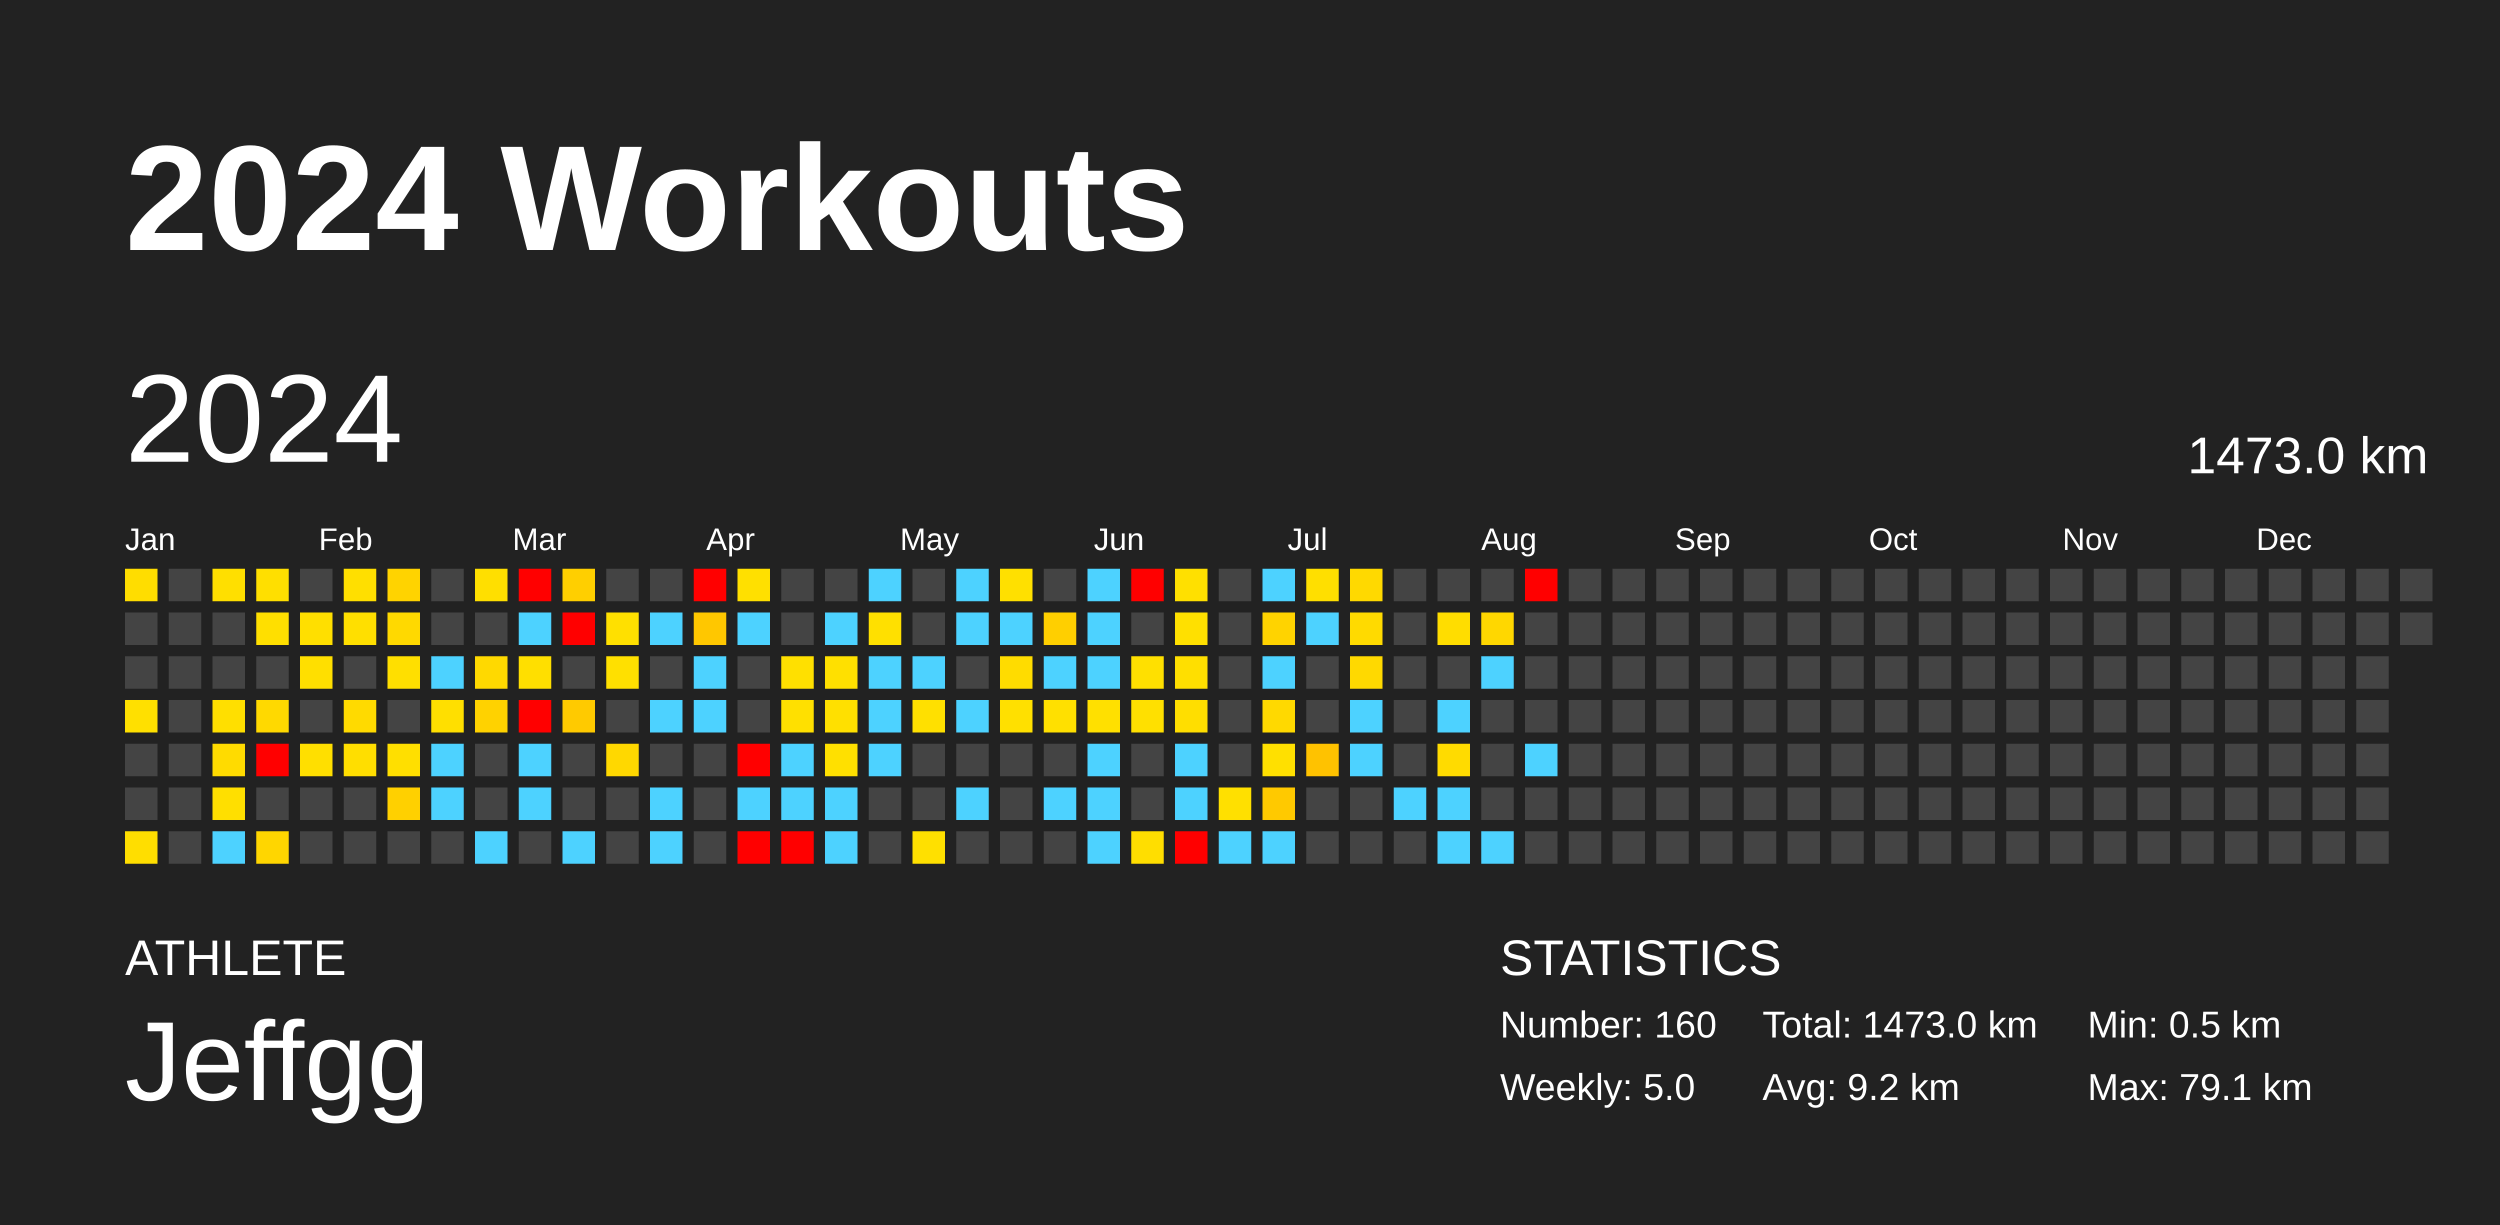
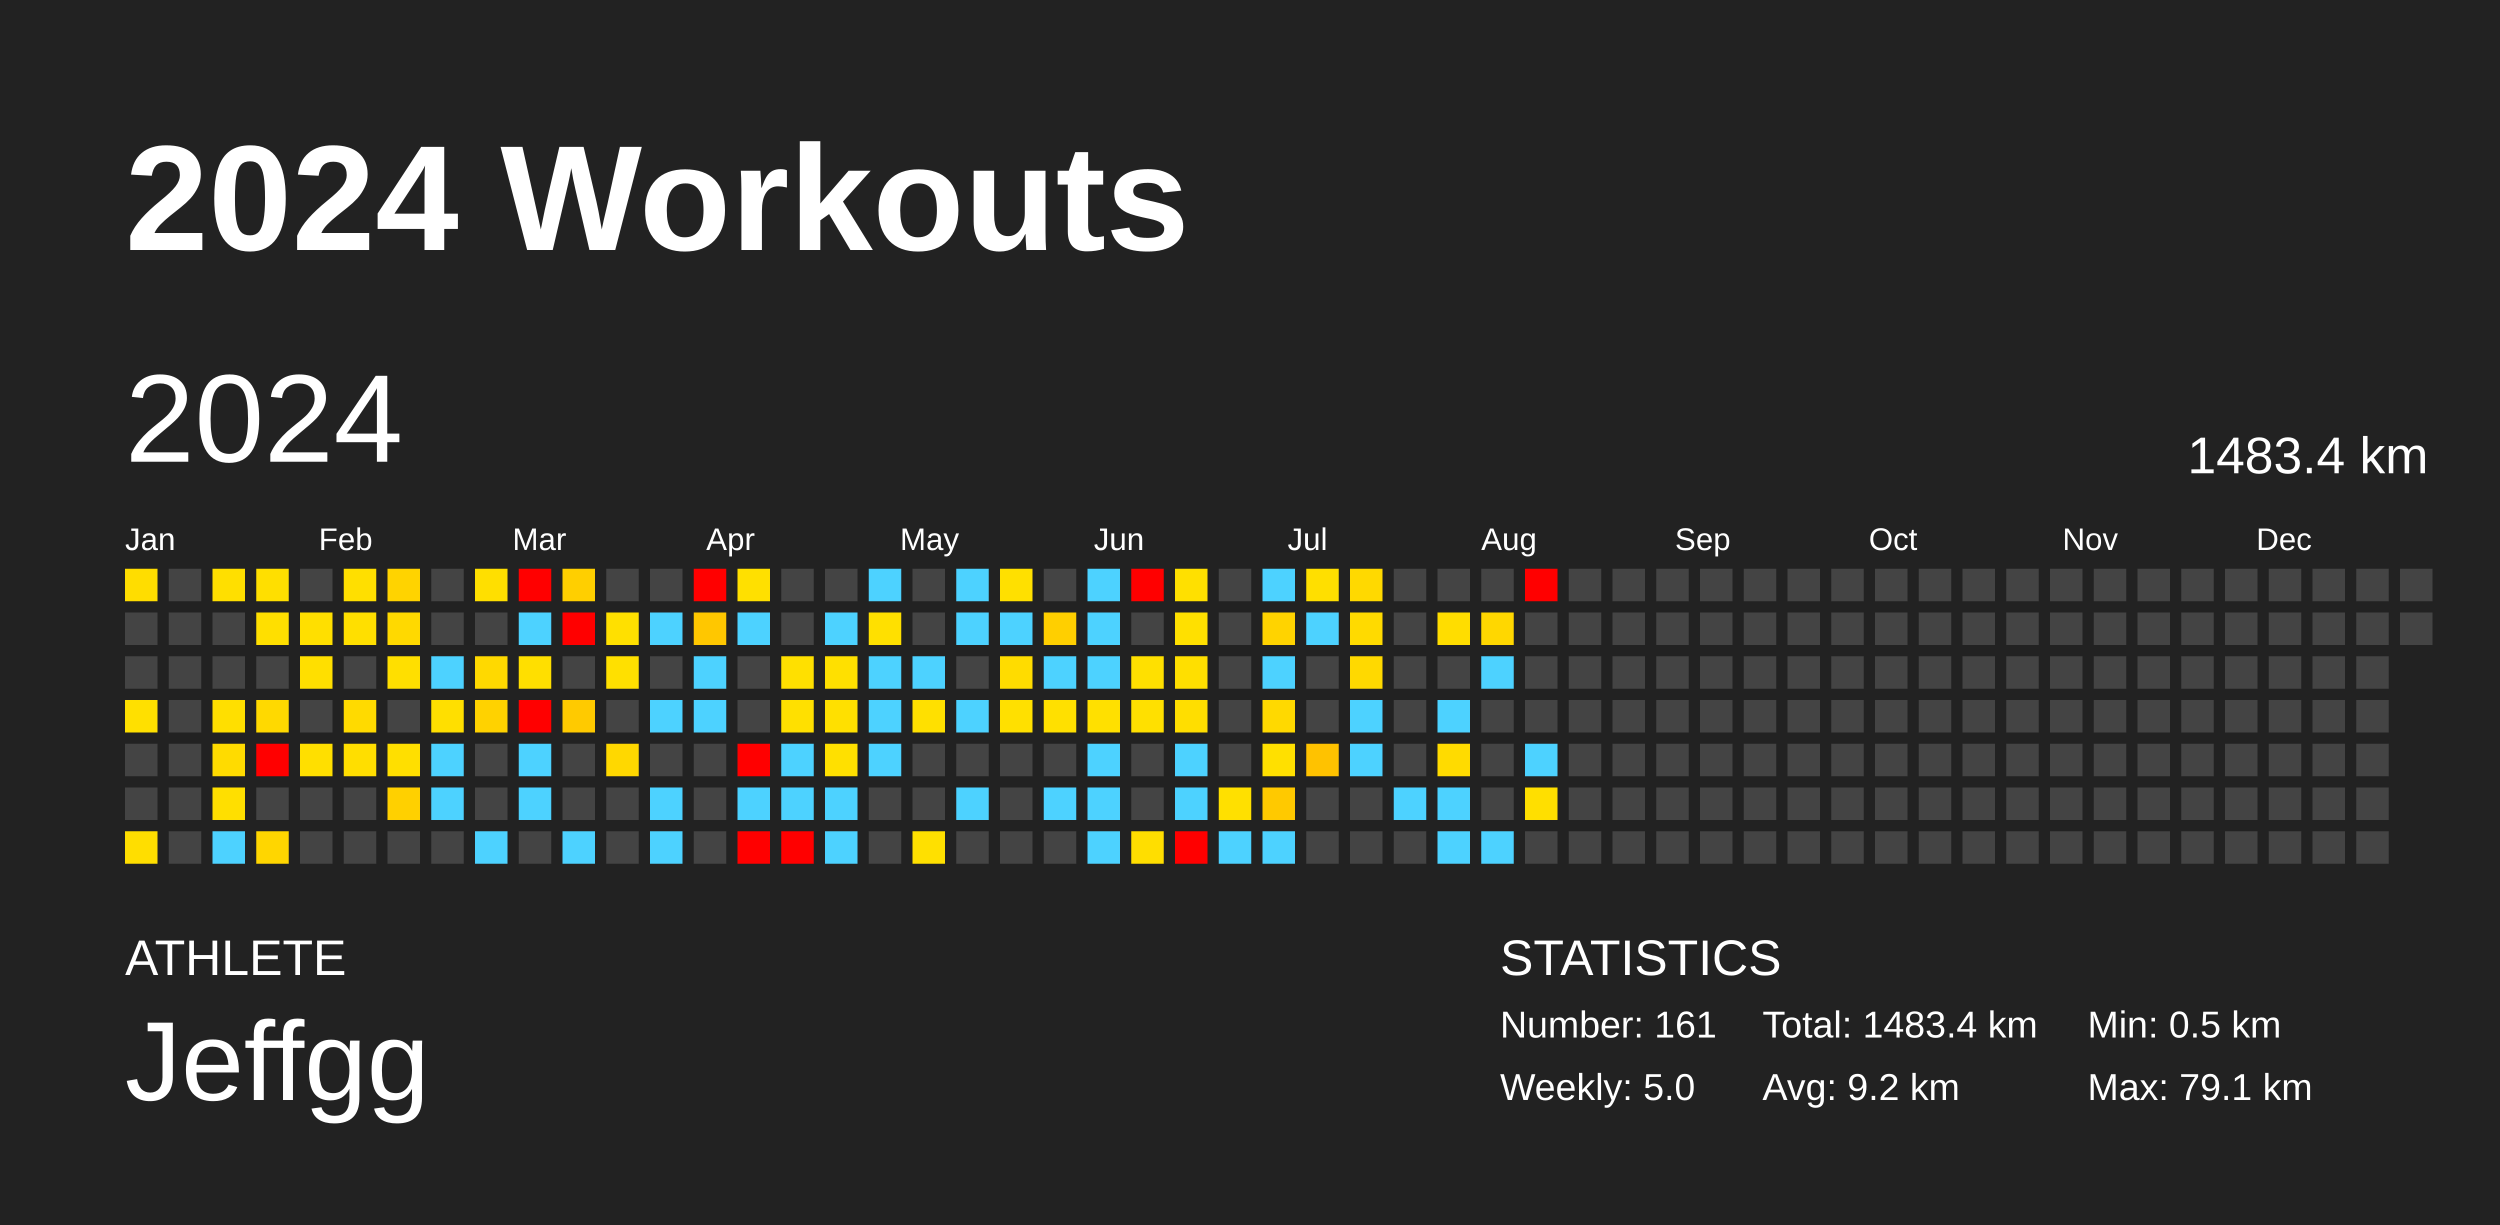
<svg xmlns="http://www.w3.org/2000/svg" baseProfile="full" height="98mm" version="1.1" viewBox="0,0,200,98" width="200mm">
  <defs />
  <rect fill="#222222" height="98" width="200" x="0" y="0" />
  <text fill="#FFFFFF" style="font-size:12px; font-family:Arial; font-weight:bold;" x="10" y="20">2024 Workouts</text>
  <text fill="#FFFFFF" style="font-size:4px; font-family:Arial" x="10" y="78">ATHLETE</text>
  <text fill="#FFFFFF" style="font-size:9px; font-family:Arial" x="10" y="88">Jeffgg</text>
  <text fill="#FFFFFF" style="font-size:4px; font-family:Arial" x="120" y="78">STATISTICS</text>
-   <text fill="#FFFFFF" style="font-size:3px; font-family:Arial" x="120" y="83">Number: 160</text>
+   <text fill="#FFFFFF" style="font-size:3px; font-family:Arial" x="120" y="83">Number: 161</text>
  <text fill="#FFFFFF" style="font-size:3px; font-family:Arial" x="120" y="88">Weekly: 5.0</text>
-   <text fill="#FFFFFF" style="font-size:3px; font-family:Arial" x="141" y="83">Total: 1473.0 km</text>
+   <text fill="#FFFFFF" style="font-size:3px; font-family:Arial" x="141" y="83">Total: 1483.4 km</text>
  <text fill="#FFFFFF" style="font-size:3px; font-family:Arial" x="141" y="88">Avg: 9.2 km</text>
  <text fill="#FFFFFF" style="font-size:3px; font-family:Arial" x="167" y="83">Min: 0.5 km</text>
  <text fill="#FFFFFF" style="font-size:3px; font-family:Arial" x="167" y="88">Max: 79.1 km</text>
  <text dominant-baseline="hanging" fill="#FFFFFF" style="font-size:10.0px; font-family:Arial;" x="10" y="30">2024</text>
-   <text dominant-baseline="hanging" fill="#FFFFFF" style="font-size:4.125px; font-family:Arial;" x="175" y="35">1473.0 km</text>
+   <text dominant-baseline="hanging" fill="#FFFFFF" style="font-size:4.125px; font-family:Arial;" x="175" y="35">1483.4 km</text>
  <text fill="#FFFFFF" style="font-size:2.5px; font-family:Arial" x="10.0" y="44">Jan</text>
  <text fill="#FFFFFF" style="font-size:2.5px; font-family:Arial" x="25.5" y="44">Feb</text>
  <text fill="#FFFFFF" style="font-size:2.5px; font-family:Arial" x="41.0" y="44">Mar</text>
  <text fill="#FFFFFF" style="font-size:2.5px; font-family:Arial" x="56.5" y="44">Apr</text>
  <text fill="#FFFFFF" style="font-size:2.5px; font-family:Arial" x="72.0" y="44">May</text>
  <text fill="#FFFFFF" style="font-size:2.5px; font-family:Arial" x="87.5" y="44">Jun</text>
  <text fill="#FFFFFF" style="font-size:2.5px; font-family:Arial" x="103.0" y="44">Jul</text>
  <text fill="#FFFFFF" style="font-size:2.5px; font-family:Arial" x="118.5" y="44">Aug</text>
  <text fill="#FFFFFF" style="font-size:2.5px; font-family:Arial" x="134.0" y="44">Sep</text>
  <text fill="#FFFFFF" style="font-size:2.5px; font-family:Arial" x="149.5" y="44">Oct</text>
  <text fill="#FFFFFF" style="font-size:2.5px; font-family:Arial" x="165.0" y="44">Nov</text>
  <text fill="#FFFFFF" style="font-size:2.5px; font-family:Arial" x="180.5" y="44">Dec</text>
  <rect fill="#ffdd00" height="2.6" width="2.6" x="10.0" y="45.5" />
  <rect fill="#444444" height="2.6" width="2.6" x="10.0" y="49.0" />
  <rect fill="#444444" height="2.6" width="2.6" x="10.0" y="52.5" />
  <rect fill="#ffe000" height="2.6" width="2.6" x="10.0" y="56.0" />
  <rect fill="#444444" height="2.6" width="2.6" x="10.0" y="59.5" />
  <rect fill="#444444" height="2.6" width="2.6" x="10.0" y="63.0" />
  <rect fill="#ffde00" height="2.6" width="2.6" x="10.0" y="66.5" />
  <rect fill="#444444" height="2.6" width="2.6" x="13.5" y="45.5" />
  <rect fill="#444444" height="2.6" width="2.6" x="13.5" y="49.0" />
  <rect fill="#444444" height="2.6" width="2.6" x="13.5" y="52.5" />
  <rect fill="#444444" height="2.6" width="2.6" x="13.5" y="56.0" />
  <rect fill="#444444" height="2.6" width="2.6" x="13.5" y="59.5" />
  <rect fill="#444444" height="2.6" width="2.6" x="13.5" y="63.0" />
  <rect fill="#444444" height="2.6" width="2.6" x="13.5" y="66.5" />
  <rect fill="#ffdf00" height="2.6" width="2.6" x="17.0" y="45.5" />
  <rect fill="#444444" height="2.6" width="2.6" x="17.0" y="49.0" />
  <rect fill="#444444" height="2.6" width="2.6" x="17.0" y="52.5" />
  <rect fill="#ffdf00" height="2.6" width="2.6" x="17.0" y="56.0" />
  <rect fill="#ffdb00" height="2.6" width="2.6" x="17.0" y="59.5" />
  <rect fill="#ffdf00" height="2.6" width="2.6" x="17.0" y="63.0" />
  <rect fill="#4dd2ff" height="2.6" width="2.6" x="17.0" y="66.5" />
  <rect fill="#ffdf00" height="2.6" width="2.6" x="20.5" y="45.5" />
  <rect fill="#ffdf00" height="2.6" width="2.6" x="20.5" y="49.0" />
  <rect fill="#444444" height="2.6" width="2.6" x="20.5" y="52.5" />
  <rect fill="#ffd900" height="2.6" width="2.6" x="20.5" y="56.0" />
  <rect fill="red" height="2.6" width="2.6" x="20.5" y="59.5" />
  <rect fill="#444444" height="2.6" width="2.6" x="20.5" y="63.0" />
  <rect fill="#ffd600" height="2.6" width="2.6" x="20.5" y="66.5" />
  <rect fill="#444444" height="2.6" width="2.6" x="24.0" y="45.5" />
  <rect fill="#ffdf00" height="2.6" width="2.6" x="24.0" y="49.0" />
  <rect fill="#ffdf00" height="2.6" width="2.6" x="24.0" y="52.5" />
  <rect fill="#444444" height="2.6" width="2.6" x="24.0" y="56.0" />
  <rect fill="#ffdf00" height="2.6" width="2.6" x="24.0" y="59.5" />
  <rect fill="#444444" height="2.6" width="2.6" x="24.0" y="63.0" />
  <rect fill="#444444" height="2.6" width="2.6" x="24.0" y="66.5" />
  <rect fill="#ffdf00" height="2.6" width="2.6" x="27.5" y="45.5" />
  <rect fill="#ffdf00" height="2.6" width="2.6" x="27.5" y="49.0" />
  <rect fill="#444444" height="2.6" width="2.6" x="27.5" y="52.5" />
  <rect fill="#ffda00" height="2.6" width="2.6" x="27.5" y="56.0" />
  <rect fill="#ffde00" height="2.6" width="2.6" x="27.5" y="59.5" />
  <rect fill="#444444" height="2.6" width="2.6" x="27.5" y="63.0" />
  <rect fill="#444444" height="2.6" width="2.6" x="27.5" y="66.5" />
  <rect fill="#ffd300" height="2.6" width="2.6" x="31.0" y="45.5" />
  <rect fill="#ffd900" height="2.6" width="2.6" x="31.0" y="49.0" />
  <rect fill="#ffdf00" height="2.6" width="2.6" x="31.0" y="52.5" />
  <rect fill="#444444" height="2.6" width="2.6" x="31.0" y="56.0" />
  <rect fill="#ffdf00" height="2.6" width="2.6" x="31.0" y="59.5" />
  <rect fill="#ffd000" height="2.6" width="2.6" x="31.0" y="63.0" />
  <rect fill="#444444" height="2.6" width="2.6" x="31.0" y="66.5" />
  <rect fill="#444444" height="2.6" width="2.6" x="34.5" y="45.5" />
  <rect fill="#444444" height="2.6" width="2.6" x="34.5" y="49.0" />
  <rect fill="#4dd2ff" height="2.6" width="2.6" x="34.5" y="52.5" />
  <rect fill="#ffdf00" height="2.6" width="2.6" x="34.5" y="56.0" />
  <rect fill="#4dd2ff" height="2.6" width="2.6" x="34.5" y="59.5" />
  <rect fill="#4dd2ff" height="2.6" width="2.6" x="34.5" y="63.0" />
  <rect fill="#444444" height="2.6" width="2.6" x="34.5" y="66.5" />
  <rect fill="#ffdf00" height="2.6" width="2.6" x="38.0" y="45.5" />
  <rect fill="#444444" height="2.6" width="2.6" x="38.0" y="49.0" />
  <rect fill="#ffd900" height="2.6" width="2.6" x="38.0" y="52.5" />
  <rect fill="#ffd200" height="2.6" width="2.6" x="38.0" y="56.0" />
  <rect fill="#444444" height="2.6" width="2.6" x="38.0" y="59.5" />
  <rect fill="#444444" height="2.6" width="2.6" x="38.0" y="63.0" />
  <rect fill="#4dd2ff" height="2.6" width="2.6" x="38.0" y="66.5" />
  <rect fill="red" height="2.6" width="2.6" x="41.5" y="45.5" />
  <rect fill="#4dd2ff" height="2.6" width="2.6" x="41.5" y="49.0" />
  <rect fill="#ffdf00" height="2.6" width="2.6" x="41.5" y="52.5" />
  <rect fill="red" height="2.6" width="2.6" x="41.5" y="56.0" />
  <rect fill="#4dd2ff" height="2.6" width="2.6" x="41.5" y="59.5" />
  <rect fill="#4dd2ff" height="2.6" width="2.6" x="41.5" y="63.0" />
  <rect fill="#444444" height="2.6" width="2.6" x="41.5" y="66.5" />
  <rect fill="#ffcf00" height="2.6" width="2.6" x="45.0" y="45.5" />
  <rect fill="red" height="2.6" width="2.6" x="45.0" y="49.0" />
  <rect fill="#444444" height="2.6" width="2.6" x="45.0" y="52.5" />
  <rect fill="#ffca00" height="2.6" width="2.6" x="45.0" y="56.0" />
  <rect fill="#444444" height="2.6" width="2.6" x="45.0" y="59.5" />
  <rect fill="#444444" height="2.6" width="2.6" x="45.0" y="63.0" />
  <rect fill="#4dd2ff" height="2.6" width="2.6" x="45.0" y="66.5" />
  <rect fill="#444444" height="2.6" width="2.6" x="48.5" y="45.5" />
  <rect fill="#ffe000" height="2.6" width="2.6" x="48.5" y="49.0" />
  <rect fill="#ffe000" height="2.6" width="2.6" x="48.5" y="52.5" />
  <rect fill="#444444" height="2.6" width="2.6" x="48.5" y="56.0" />
  <rect fill="#ffd800" height="2.6" width="2.6" x="48.5" y="59.5" />
  <rect fill="#444444" height="2.6" width="2.6" x="48.5" y="63.0" />
  <rect fill="#444444" height="2.6" width="2.6" x="48.5" y="66.5" />
  <rect fill="#444444" height="2.6" width="2.6" x="52.0" y="45.5" />
  <rect fill="#4dd2ff" height="2.6" width="2.6" x="52.0" y="49.0" />
  <rect fill="#444444" height="2.6" width="2.6" x="52.0" y="52.5" />
  <rect fill="#4dd2ff" height="2.6" width="2.6" x="52.0" y="56.0" />
  <rect fill="#444444" height="2.6" width="2.6" x="52.0" y="59.5" />
  <rect fill="#4dd2ff" height="2.6" width="2.6" x="52.0" y="63.0" />
  <rect fill="#4dd2ff" height="2.6" width="2.6" x="52.0" y="66.5" />
  <rect fill="red" height="2.6" width="2.6" x="55.5" y="45.5" />
  <rect fill="#ffc700" height="2.6" width="2.6" x="55.5" y="49.0" />
  <rect fill="#4dd2ff" height="2.6" width="2.6" x="55.5" y="52.5" />
  <rect fill="#4dd2ff" height="2.6" width="2.6" x="55.5" y="56.0" />
  <rect fill="#444444" height="2.6" width="2.6" x="55.5" y="59.5" />
  <rect fill="#444444" height="2.6" width="2.6" x="55.5" y="63.0" />
  <rect fill="#444444" height="2.6" width="2.6" x="55.5" y="66.5" />
  <rect fill="#ffe000" height="2.6" width="2.6" x="59.0" y="45.5" />
  <rect fill="#4dd2ff" height="2.6" width="2.6" x="59.0" y="49.0" />
  <rect fill="#444444" height="2.6" width="2.6" x="59.0" y="52.5" />
  <rect fill="#444444" height="2.6" width="2.6" x="59.0" y="56.0" />
  <rect fill="red" height="2.6" width="2.6" x="59.0" y="59.5" />
  <rect fill="#4dd2ff" height="2.6" width="2.6" x="59.0" y="63.0" />
  <rect fill="red" height="2.6" width="2.6" x="59.0" y="66.5" />
  <rect fill="#444444" height="2.6" width="2.6" x="62.5" y="45.5" />
  <rect fill="#444444" height="2.6" width="2.6" x="62.5" y="49.0" />
  <rect fill="#ffe000" height="2.6" width="2.6" x="62.5" y="52.5" />
  <rect fill="#ffe000" height="2.6" width="2.6" x="62.5" y="56.0" />
  <rect fill="#4dd2ff" height="2.6" width="2.6" x="62.5" y="59.5" />
  <rect fill="#4dd2ff" height="2.6" width="2.6" x="62.5" y="63.0" />
  <rect fill="red" height="2.6" width="2.6" x="62.5" y="66.5" />
  <rect fill="#444444" height="2.6" width="2.6" x="66.0" y="45.5" />
  <rect fill="#4dd2ff" height="2.6" width="2.6" x="66.0" y="49.0" />
  <rect fill="#ffe000" height="2.6" width="2.6" x="66.0" y="52.5" />
  <rect fill="#ffe000" height="2.6" width="2.6" x="66.0" y="56.0" />
  <rect fill="#ffe000" height="2.6" width="2.6" x="66.0" y="59.5" />
  <rect fill="#4dd2ff" height="2.6" width="2.6" x="66.0" y="63.0" />
  <rect fill="#4dd2ff" height="2.6" width="2.6" x="66.0" y="66.5" />
  <rect fill="#4dd2ff" height="2.6" width="2.6" x="69.5" y="45.5" />
  <rect fill="#ffe000" height="2.6" width="2.6" x="69.5" y="49.0" />
  <rect fill="#4dd2ff" height="2.6" width="2.6" x="69.5" y="52.5" />
  <rect fill="#4dd2ff" height="2.6" width="2.6" x="69.5" y="56.0" />
  <rect fill="#4dd2ff" height="2.6" width="2.6" x="69.5" y="59.5" />
  <rect fill="#444444" height="2.6" width="2.6" x="69.5" y="63.0" />
  <rect fill="#444444" height="2.6" width="2.6" x="69.5" y="66.5" />
  <rect fill="#444444" height="2.6" width="2.6" x="73.0" y="45.5" />
  <rect fill="#444444" height="2.6" width="2.6" x="73.0" y="49.0" />
  <rect fill="#4dd2ff" height="2.6" width="2.6" x="73.0" y="52.5" />
  <rect fill="#ffe000" height="2.6" width="2.6" x="73.0" y="56.0" />
  <rect fill="#444444" height="2.6" width="2.6" x="73.0" y="59.5" />
  <rect fill="#444444" height="2.6" width="2.6" x="73.0" y="63.0" />
  <rect fill="#ffe000" height="2.6" width="2.6" x="73.0" y="66.5" />
  <rect fill="#4dd2ff" height="2.6" width="2.6" x="76.5" y="45.5" />
  <rect fill="#4dd2ff" height="2.6" width="2.6" x="76.5" y="49.0" />
  <rect fill="#444444" height="2.6" width="2.6" x="76.5" y="52.5" />
  <rect fill="#4dd2ff" height="2.6" width="2.6" x="76.5" y="56.0" />
  <rect fill="#444444" height="2.6" width="2.6" x="76.5" y="59.5" />
  <rect fill="#4dd2ff" height="2.6" width="2.6" x="76.5" y="63.0" />
  <rect fill="#444444" height="2.6" width="2.6" x="76.5" y="66.5" />
  <rect fill="#ffe000" height="2.6" width="2.6" x="80.0" y="45.5" />
  <rect fill="#4dd2ff" height="2.6" width="2.6" x="80.0" y="49.0" />
  <rect fill="#ffdc00" height="2.6" width="2.6" x="80.0" y="52.5" />
  <rect fill="#ffe000" height="2.6" width="2.6" x="80.0" y="56.0" />
  <rect fill="#444444" height="2.6" width="2.6" x="80.0" y="59.5" />
  <rect fill="#444444" height="2.6" width="2.6" x="80.0" y="63.0" />
  <rect fill="#444444" height="2.6" width="2.6" x="80.0" y="66.5" />
  <rect fill="#444444" height="2.6" width="2.6" x="83.5" y="45.5" />
  <rect fill="#ffcf00" height="2.6" width="2.6" x="83.5" y="49.0" />
  <rect fill="#4dd2ff" height="2.6" width="2.6" x="83.5" y="52.5" />
  <rect fill="#ffe000" height="2.6" width="2.6" x="83.5" y="56.0" />
  <rect fill="#444444" height="2.6" width="2.6" x="83.5" y="59.5" />
  <rect fill="#4dd2ff" height="2.6" width="2.6" x="83.5" y="63.0" />
  <rect fill="#444444" height="2.6" width="2.6" x="83.5" y="66.5" />
  <rect fill="#4dd2ff" height="2.6" width="2.6" x="87.0" y="45.5" />
  <rect fill="#4dd2ff" height="2.6" width="2.6" x="87.0" y="49.0" />
  <rect fill="#4dd2ff" height="2.6" width="2.6" x="87.0" y="52.5" />
  <rect fill="#ffe000" height="2.6" width="2.6" x="87.0" y="56.0" />
  <rect fill="#4dd2ff" height="2.6" width="2.6" x="87.0" y="59.5" />
  <rect fill="#4dd2ff" height="2.6" width="2.6" x="87.0" y="63.0" />
  <rect fill="#4dd2ff" height="2.6" width="2.6" x="87.0" y="66.5" />
  <rect fill="red" height="2.6" width="2.6" x="90.5" y="45.5" />
  <rect fill="#444444" height="2.6" width="2.6" x="90.5" y="49.0" />
  <rect fill="#ffe000" height="2.6" width="2.6" x="90.5" y="52.5" />
  <rect fill="#ffe000" height="2.6" width="2.6" x="90.5" y="56.0" />
  <rect fill="#444444" height="2.6" width="2.6" x="90.5" y="59.5" />
  <rect fill="#444444" height="2.6" width="2.6" x="90.5" y="63.0" />
  <rect fill="#ffde00" height="2.6" width="2.6" x="90.5" y="66.5" />
  <rect fill="#ffe000" height="2.6" width="2.6" x="94.0" y="45.5" />
  <rect fill="#ffe000" height="2.6" width="2.6" x="94.0" y="49.0" />
  <rect fill="#ffdf00" height="2.6" width="2.6" x="94.0" y="52.5" />
  <rect fill="#ffde00" height="2.6" width="2.6" x="94.0" y="56.0" />
  <rect fill="#4dd2ff" height="2.6" width="2.6" x="94.0" y="59.5" />
  <rect fill="#4dd2ff" height="2.6" width="2.6" x="94.0" y="63.0" />
  <rect fill="red" height="2.6" width="2.6" x="94.0" y="66.5" />
  <rect fill="#444444" height="2.6" width="2.6" x="97.5" y="45.5" />
  <rect fill="#444444" height="2.6" width="2.6" x="97.5" y="49.0" />
  <rect fill="#444444" height="2.6" width="2.6" x="97.5" y="52.5" />
  <rect fill="#444444" height="2.6" width="2.6" x="97.5" y="56.0" />
  <rect fill="#444444" height="2.6" width="2.6" x="97.5" y="59.5" />
  <rect fill="#ffe000" height="2.6" width="2.6" x="97.5" y="63.0" />
  <rect fill="#4dd2ff" height="2.6" width="2.6" x="97.5" y="66.5" />
  <rect fill="#4dd2ff" height="2.6" width="2.6" x="101.0" y="45.5" />
  <rect fill="#ffd300" height="2.6" width="2.6" x="101.0" y="49.0" />
  <rect fill="#4dd2ff" height="2.6" width="2.6" x="101.0" y="52.5" />
  <rect fill="#ffd900" height="2.6" width="2.6" x="101.0" y="56.0" />
  <rect fill="#ffe000" height="2.6" width="2.6" x="101.0" y="59.5" />
  <rect fill="#ffc900" height="2.6" width="2.6" x="101.0" y="63.0" />
  <rect fill="#4dd2ff" height="2.6" width="2.6" x="101.0" y="66.5" />
  <rect fill="#ffdf00" height="2.6" width="2.6" x="104.5" y="45.5" />
  <rect fill="#4dd2ff" height="2.6" width="2.6" x="104.5" y="49.0" />
  <rect fill="#444444" height="2.6" width="2.6" x="104.5" y="52.5" />
  <rect fill="#444444" height="2.6" width="2.6" x="104.5" y="56.0" />
  <rect fill="#ffc200" height="2.6" width="2.6" x="104.5" y="59.5" />
  <rect fill="#444444" height="2.6" width="2.6" x="104.5" y="63.0" />
  <rect fill="#444444" height="2.6" width="2.6" x="104.5" y="66.5" />
  <rect fill="#ffd900" height="2.6" width="2.6" x="108.0" y="45.5" />
  <rect fill="#ffda00" height="2.6" width="2.6" x="108.0" y="49.0" />
  <rect fill="#ffd900" height="2.6" width="2.6" x="108.0" y="52.5" />
  <rect fill="#4dd2ff" height="2.6" width="2.6" x="108.0" y="56.0" />
  <rect fill="#4dd2ff" height="2.6" width="2.6" x="108.0" y="59.5" />
  <rect fill="#444444" height="2.6" width="2.6" x="108.0" y="63.0" />
  <rect fill="#444444" height="2.6" width="2.6" x="108.0" y="66.5" />
  <rect fill="#444444" height="2.6" width="2.6" x="111.5" y="45.5" />
  <rect fill="#444444" height="2.6" width="2.6" x="111.5" y="49.0" />
  <rect fill="#444444" height="2.6" width="2.6" x="111.5" y="52.5" />
  <rect fill="#444444" height="2.6" width="2.6" x="111.5" y="56.0" />
  <rect fill="#444444" height="2.6" width="2.6" x="111.5" y="59.5" />
  <rect fill="#4dd2ff" height="2.6" width="2.6" x="111.5" y="63.0" />
  <rect fill="#444444" height="2.6" width="2.6" x="111.5" y="66.5" />
  <rect fill="#444444" height="2.6" width="2.6" x="115.0" y="45.5" />
  <rect fill="#ffdd00" height="2.6" width="2.6" x="115.0" y="49.0" />
  <rect fill="#444444" height="2.6" width="2.6" x="115.0" y="52.5" />
  <rect fill="#4dd2ff" height="2.6" width="2.6" x="115.0" y="56.0" />
  <rect fill="#ffdb00" height="2.6" width="2.6" x="115.0" y="59.5" />
  <rect fill="#4dd2ff" height="2.6" width="2.6" x="115.0" y="63.0" />
  <rect fill="#4dd2ff" height="2.6" width="2.6" x="115.0" y="66.5" />
  <rect fill="#444444" height="2.6" width="2.6" x="118.5" y="45.5" />
  <rect fill="#ffd700" height="2.6" width="2.6" x="118.5" y="49.0" />
  <rect fill="#4dd2ff" height="2.6" width="2.6" x="118.5" y="52.5" />
  <rect fill="#444444" height="2.6" width="2.6" x="118.5" y="56.0" />
  <rect fill="#444444" height="2.6" width="2.6" x="118.5" y="59.5" />
  <rect fill="#444444" height="2.6" width="2.6" x="118.5" y="63.0" />
  <rect fill="#4dd2ff" height="2.6" width="2.6" x="118.5" y="66.5" />
  <rect fill="red" height="2.6" width="2.6" x="122.0" y="45.5" />
  <rect fill="#444444" height="2.6" width="2.6" x="122.0" y="49.0" />
  <rect fill="#444444" height="2.6" width="2.6" x="122.0" y="52.5" />
  <rect fill="#444444" height="2.6" width="2.6" x="122.0" y="56.0" />
  <rect fill="#4dd2ff" height="2.6" width="2.6" x="122.0" y="59.5" />
-   <rect fill="#444444" height="2.6" width="2.6" x="122.0" y="63.0" />
+   <rect fill="#ffdf00" height="2.6" width="2.6" x="122.0" y="63.0" />
  <rect fill="#444444" height="2.6" width="2.6" x="122.0" y="66.5" />
  <rect fill="#444444" height="2.6" width="2.6" x="125.5" y="45.5" />
  <rect fill="#444444" height="2.6" width="2.6" x="125.5" y="49.0" />
  <rect fill="#444444" height="2.6" width="2.6" x="125.5" y="52.5" />
  <rect fill="#444444" height="2.6" width="2.6" x="125.5" y="56.0" />
  <rect fill="#444444" height="2.6" width="2.6" x="125.5" y="59.5" />
  <rect fill="#444444" height="2.6" width="2.6" x="125.5" y="63.0" />
  <rect fill="#444444" height="2.6" width="2.6" x="125.5" y="66.5" />
  <rect fill="#444444" height="2.6" width="2.6" x="129.0" y="45.5" />
  <rect fill="#444444" height="2.6" width="2.6" x="129.0" y="49.0" />
  <rect fill="#444444" height="2.6" width="2.6" x="129.0" y="52.5" />
  <rect fill="#444444" height="2.6" width="2.6" x="129.0" y="56.0" />
  <rect fill="#444444" height="2.6" width="2.6" x="129.0" y="59.5" />
  <rect fill="#444444" height="2.6" width="2.6" x="129.0" y="63.0" />
  <rect fill="#444444" height="2.6" width="2.6" x="129.0" y="66.5" />
  <rect fill="#444444" height="2.6" width="2.6" x="132.5" y="45.5" />
  <rect fill="#444444" height="2.6" width="2.6" x="132.5" y="49.0" />
  <rect fill="#444444" height="2.6" width="2.6" x="132.5" y="52.5" />
  <rect fill="#444444" height="2.6" width="2.6" x="132.5" y="56.0" />
  <rect fill="#444444" height="2.6" width="2.6" x="132.5" y="59.5" />
  <rect fill="#444444" height="2.6" width="2.6" x="132.5" y="63.0" />
  <rect fill="#444444" height="2.6" width="2.6" x="132.5" y="66.5" />
  <rect fill="#444444" height="2.6" width="2.6" x="136.0" y="45.5" />
  <rect fill="#444444" height="2.6" width="2.6" x="136.0" y="49.0" />
  <rect fill="#444444" height="2.6" width="2.6" x="136.0" y="52.5" />
  <rect fill="#444444" height="2.6" width="2.6" x="136.0" y="56.0" />
  <rect fill="#444444" height="2.6" width="2.6" x="136.0" y="59.5" />
  <rect fill="#444444" height="2.6" width="2.6" x="136.0" y="63.0" />
  <rect fill="#444444" height="2.6" width="2.6" x="136.0" y="66.5" />
  <rect fill="#444444" height="2.6" width="2.6" x="139.5" y="45.5" />
  <rect fill="#444444" height="2.6" width="2.6" x="139.5" y="49.0" />
  <rect fill="#444444" height="2.6" width="2.6" x="139.5" y="52.5" />
  <rect fill="#444444" height="2.6" width="2.6" x="139.5" y="56.0" />
  <rect fill="#444444" height="2.6" width="2.6" x="139.5" y="59.5" />
  <rect fill="#444444" height="2.6" width="2.6" x="139.5" y="63.0" />
  <rect fill="#444444" height="2.6" width="2.6" x="139.5" y="66.5" />
  <rect fill="#444444" height="2.6" width="2.6" x="143.0" y="45.5" />
  <rect fill="#444444" height="2.6" width="2.6" x="143.0" y="49.0" />
  <rect fill="#444444" height="2.6" width="2.6" x="143.0" y="52.5" />
  <rect fill="#444444" height="2.6" width="2.6" x="143.0" y="56.0" />
  <rect fill="#444444" height="2.6" width="2.6" x="143.0" y="59.5" />
  <rect fill="#444444" height="2.6" width="2.6" x="143.0" y="63.0" />
  <rect fill="#444444" height="2.6" width="2.6" x="143.0" y="66.5" />
  <rect fill="#444444" height="2.6" width="2.6" x="146.5" y="45.5" />
  <rect fill="#444444" height="2.6" width="2.6" x="146.5" y="49.0" />
  <rect fill="#444444" height="2.6" width="2.6" x="146.5" y="52.5" />
  <rect fill="#444444" height="2.6" width="2.6" x="146.5" y="56.0" />
  <rect fill="#444444" height="2.6" width="2.6" x="146.5" y="59.5" />
  <rect fill="#444444" height="2.6" width="2.6" x="146.5" y="63.0" />
  <rect fill="#444444" height="2.6" width="2.6" x="146.5" y="66.5" />
  <rect fill="#444444" height="2.6" width="2.6" x="150.0" y="45.5" />
  <rect fill="#444444" height="2.6" width="2.6" x="150.0" y="49.0" />
  <rect fill="#444444" height="2.6" width="2.6" x="150.0" y="52.5" />
  <rect fill="#444444" height="2.6" width="2.6" x="150.0" y="56.0" />
  <rect fill="#444444" height="2.6" width="2.6" x="150.0" y="59.5" />
  <rect fill="#444444" height="2.6" width="2.6" x="150.0" y="63.0" />
  <rect fill="#444444" height="2.6" width="2.6" x="150.0" y="66.5" />
  <rect fill="#444444" height="2.6" width="2.6" x="153.5" y="45.5" />
  <rect fill="#444444" height="2.6" width="2.6" x="153.5" y="49.0" />
  <rect fill="#444444" height="2.6" width="2.6" x="153.5" y="52.5" />
  <rect fill="#444444" height="2.6" width="2.6" x="153.5" y="56.0" />
  <rect fill="#444444" height="2.6" width="2.6" x="153.5" y="59.5" />
  <rect fill="#444444" height="2.6" width="2.6" x="153.5" y="63.0" />
  <rect fill="#444444" height="2.6" width="2.6" x="153.5" y="66.5" />
  <rect fill="#444444" height="2.6" width="2.6" x="157.0" y="45.5" />
  <rect fill="#444444" height="2.6" width="2.6" x="157.0" y="49.0" />
  <rect fill="#444444" height="2.6" width="2.6" x="157.0" y="52.5" />
  <rect fill="#444444" height="2.6" width="2.6" x="157.0" y="56.0" />
  <rect fill="#444444" height="2.6" width="2.6" x="157.0" y="59.5" />
  <rect fill="#444444" height="2.6" width="2.6" x="157.0" y="63.0" />
  <rect fill="#444444" height="2.6" width="2.6" x="157.0" y="66.5" />
  <rect fill="#444444" height="2.6" width="2.6" x="160.5" y="45.5" />
  <rect fill="#444444" height="2.6" width="2.6" x="160.5" y="49.0" />
  <rect fill="#444444" height="2.6" width="2.6" x="160.5" y="52.5" />
  <rect fill="#444444" height="2.6" width="2.6" x="160.5" y="56.0" />
  <rect fill="#444444" height="2.6" width="2.6" x="160.5" y="59.5" />
  <rect fill="#444444" height="2.6" width="2.6" x="160.5" y="63.0" />
  <rect fill="#444444" height="2.6" width="2.6" x="160.5" y="66.5" />
  <rect fill="#444444" height="2.6" width="2.6" x="164.0" y="45.5" />
  <rect fill="#444444" height="2.6" width="2.6" x="164.0" y="49.0" />
  <rect fill="#444444" height="2.6" width="2.6" x="164.0" y="52.5" />
  <rect fill="#444444" height="2.6" width="2.6" x="164.0" y="56.0" />
  <rect fill="#444444" height="2.6" width="2.6" x="164.0" y="59.5" />
  <rect fill="#444444" height="2.6" width="2.6" x="164.0" y="63.0" />
  <rect fill="#444444" height="2.6" width="2.6" x="164.0" y="66.5" />
  <rect fill="#444444" height="2.6" width="2.6" x="167.5" y="45.5" />
  <rect fill="#444444" height="2.6" width="2.6" x="167.5" y="49.0" />
  <rect fill="#444444" height="2.6" width="2.6" x="167.5" y="52.5" />
  <rect fill="#444444" height="2.6" width="2.6" x="167.5" y="56.0" />
  <rect fill="#444444" height="2.6" width="2.6" x="167.5" y="59.5" />
  <rect fill="#444444" height="2.6" width="2.6" x="167.5" y="63.0" />
  <rect fill="#444444" height="2.6" width="2.6" x="167.5" y="66.5" />
  <rect fill="#444444" height="2.6" width="2.6" x="171.0" y="45.5" />
  <rect fill="#444444" height="2.6" width="2.6" x="171.0" y="49.0" />
  <rect fill="#444444" height="2.6" width="2.6" x="171.0" y="52.5" />
  <rect fill="#444444" height="2.6" width="2.6" x="171.0" y="56.0" />
  <rect fill="#444444" height="2.6" width="2.6" x="171.0" y="59.5" />
  <rect fill="#444444" height="2.6" width="2.6" x="171.0" y="63.0" />
  <rect fill="#444444" height="2.6" width="2.6" x="171.0" y="66.5" />
  <rect fill="#444444" height="2.6" width="2.6" x="174.5" y="45.5" />
  <rect fill="#444444" height="2.6" width="2.6" x="174.5" y="49.0" />
  <rect fill="#444444" height="2.6" width="2.6" x="174.5" y="52.5" />
  <rect fill="#444444" height="2.6" width="2.6" x="174.5" y="56.0" />
  <rect fill="#444444" height="2.6" width="2.6" x="174.5" y="59.5" />
  <rect fill="#444444" height="2.6" width="2.6" x="174.5" y="63.0" />
  <rect fill="#444444" height="2.6" width="2.6" x="174.5" y="66.5" />
  <rect fill="#444444" height="2.6" width="2.6" x="178.0" y="45.5" />
  <rect fill="#444444" height="2.6" width="2.6" x="178.0" y="49.0" />
  <rect fill="#444444" height="2.6" width="2.6" x="178.0" y="52.5" />
  <rect fill="#444444" height="2.6" width="2.6" x="178.0" y="56.0" />
  <rect fill="#444444" height="2.6" width="2.6" x="178.0" y="59.5" />
  <rect fill="#444444" height="2.6" width="2.6" x="178.0" y="63.0" />
  <rect fill="#444444" height="2.6" width="2.6" x="178.0" y="66.5" />
  <rect fill="#444444" height="2.6" width="2.6" x="181.5" y="45.5" />
  <rect fill="#444444" height="2.6" width="2.6" x="181.5" y="49.0" />
  <rect fill="#444444" height="2.6" width="2.6" x="181.5" y="52.5" />
  <rect fill="#444444" height="2.6" width="2.6" x="181.5" y="56.0" />
  <rect fill="#444444" height="2.6" width="2.6" x="181.5" y="59.5" />
  <rect fill="#444444" height="2.6" width="2.6" x="181.5" y="63.0" />
  <rect fill="#444444" height="2.6" width="2.6" x="181.5" y="66.5" />
  <rect fill="#444444" height="2.6" width="2.6" x="185.0" y="45.5" />
  <rect fill="#444444" height="2.6" width="2.6" x="185.0" y="49.0" />
  <rect fill="#444444" height="2.6" width="2.6" x="185.0" y="52.5" />
  <rect fill="#444444" height="2.6" width="2.6" x="185.0" y="56.0" />
  <rect fill="#444444" height="2.6" width="2.6" x="185.0" y="59.5" />
  <rect fill="#444444" height="2.6" width="2.6" x="185.0" y="63.0" />
  <rect fill="#444444" height="2.6" width="2.6" x="185.0" y="66.5" />
  <rect fill="#444444" height="2.6" width="2.6" x="188.5" y="45.5" />
  <rect fill="#444444" height="2.6" width="2.6" x="188.5" y="49.0" />
  <rect fill="#444444" height="2.6" width="2.6" x="188.5" y="52.5" />
  <rect fill="#444444" height="2.6" width="2.6" x="188.5" y="56.0" />
  <rect fill="#444444" height="2.6" width="2.6" x="188.5" y="59.5" />
  <rect fill="#444444" height="2.6" width="2.6" x="188.5" y="63.0" />
  <rect fill="#444444" height="2.6" width="2.6" x="188.5" y="66.5" />
  <rect fill="#444444" height="2.6" width="2.6" x="192.0" y="45.5" />
  <rect fill="#444444" height="2.6" width="2.6" x="192.0" y="49.0" />
</svg>
